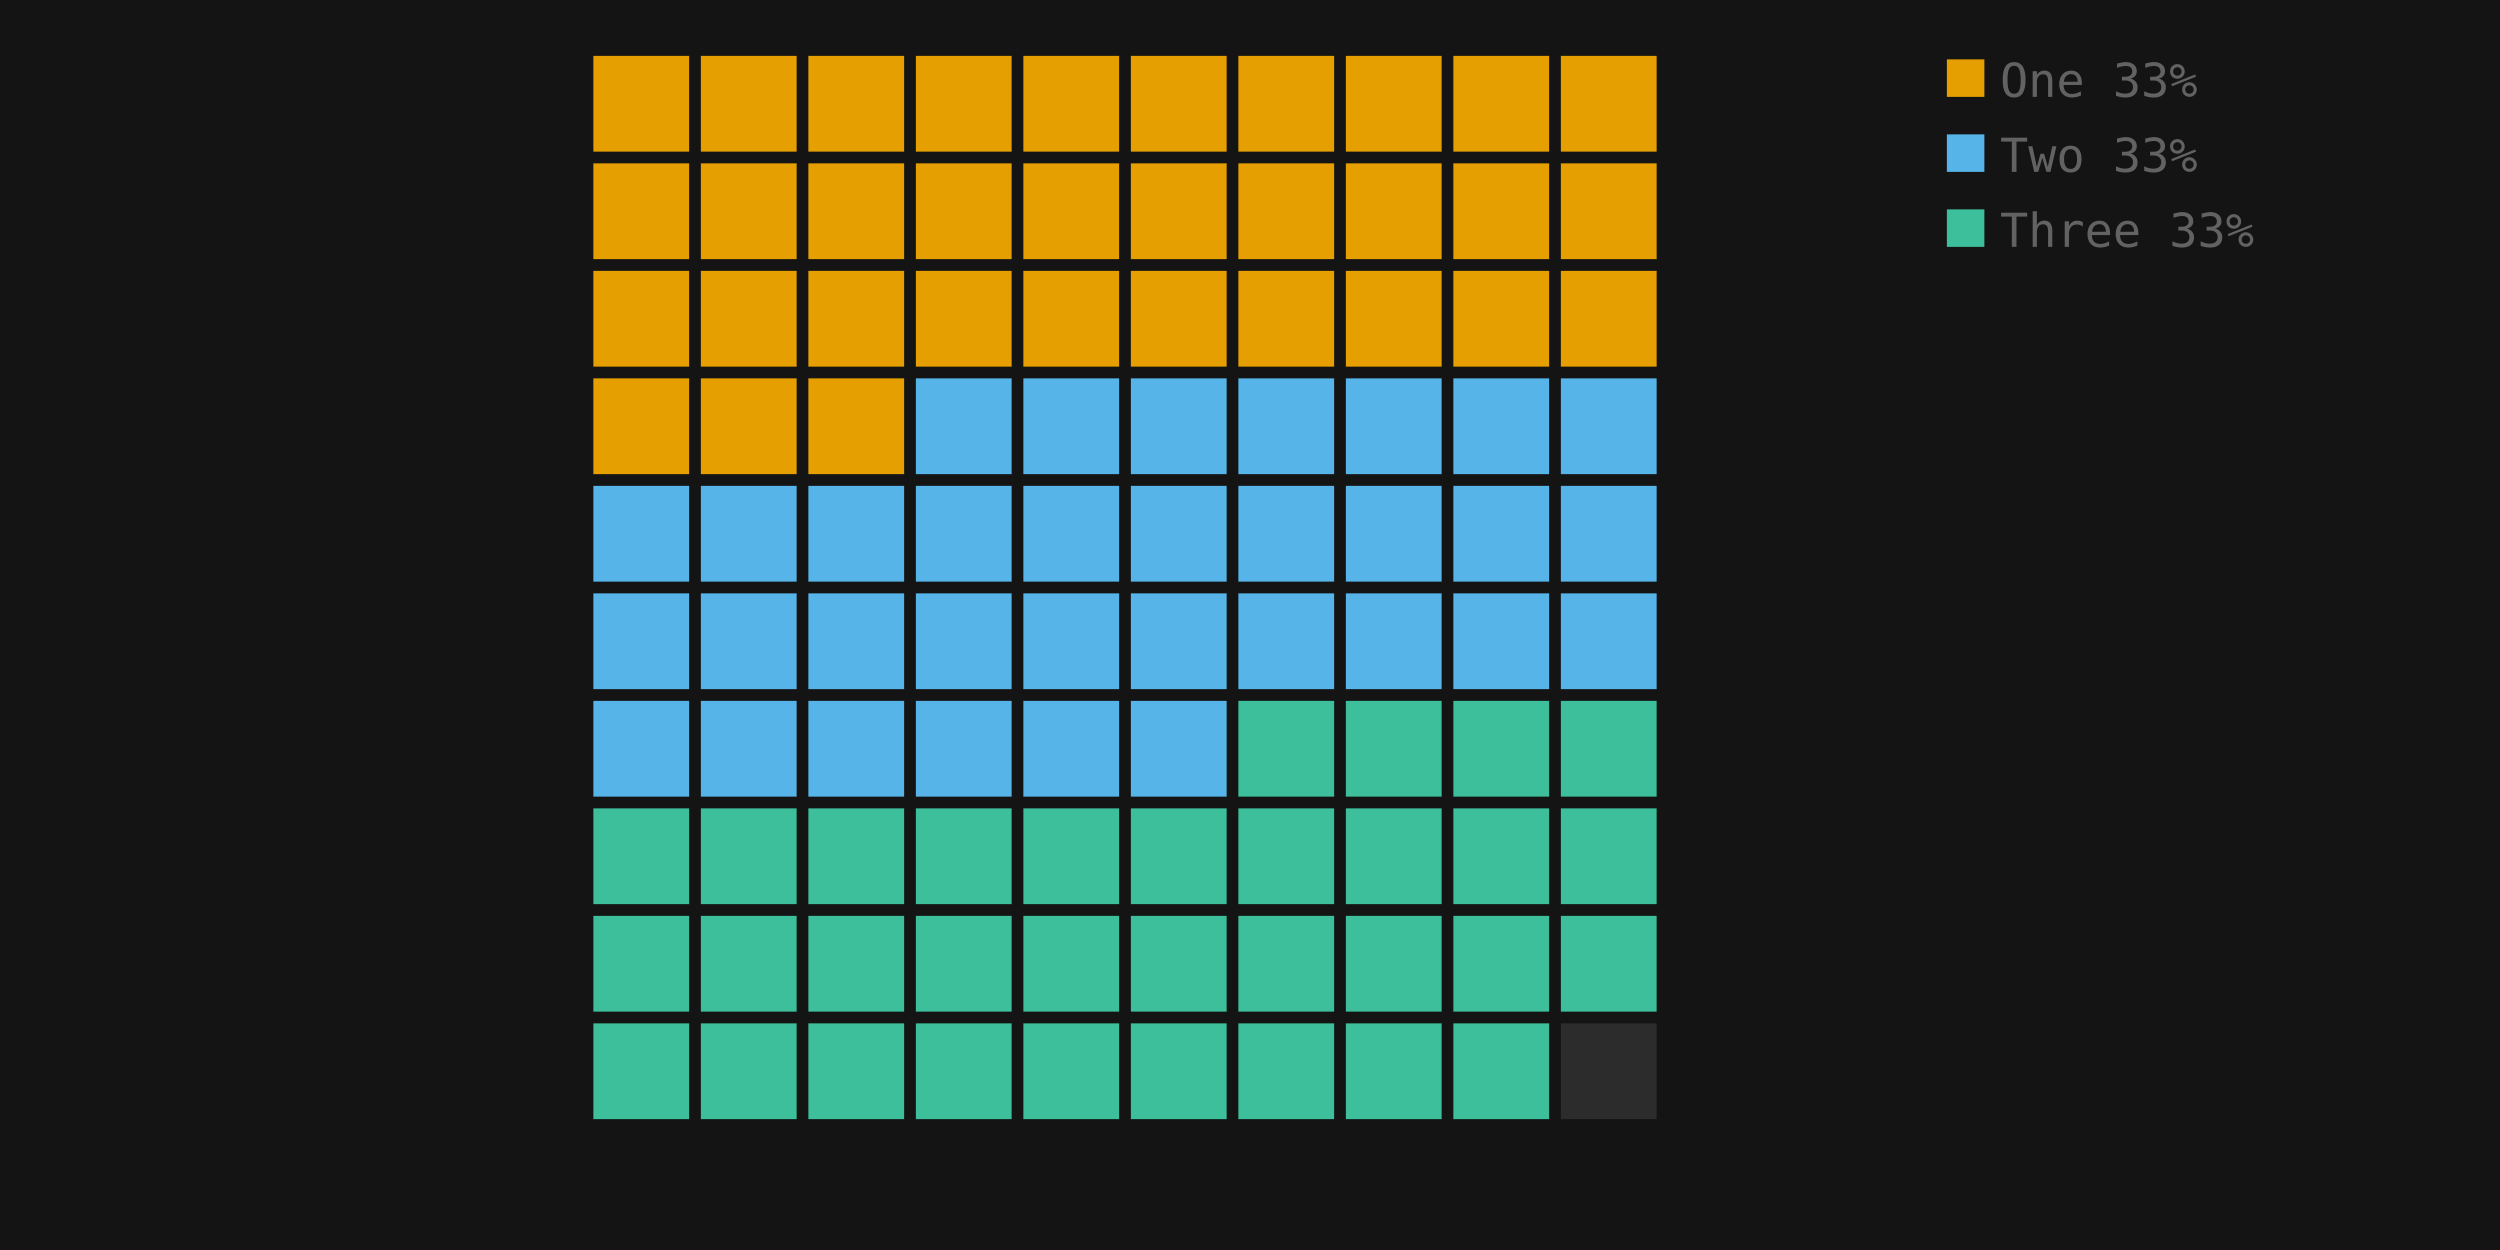
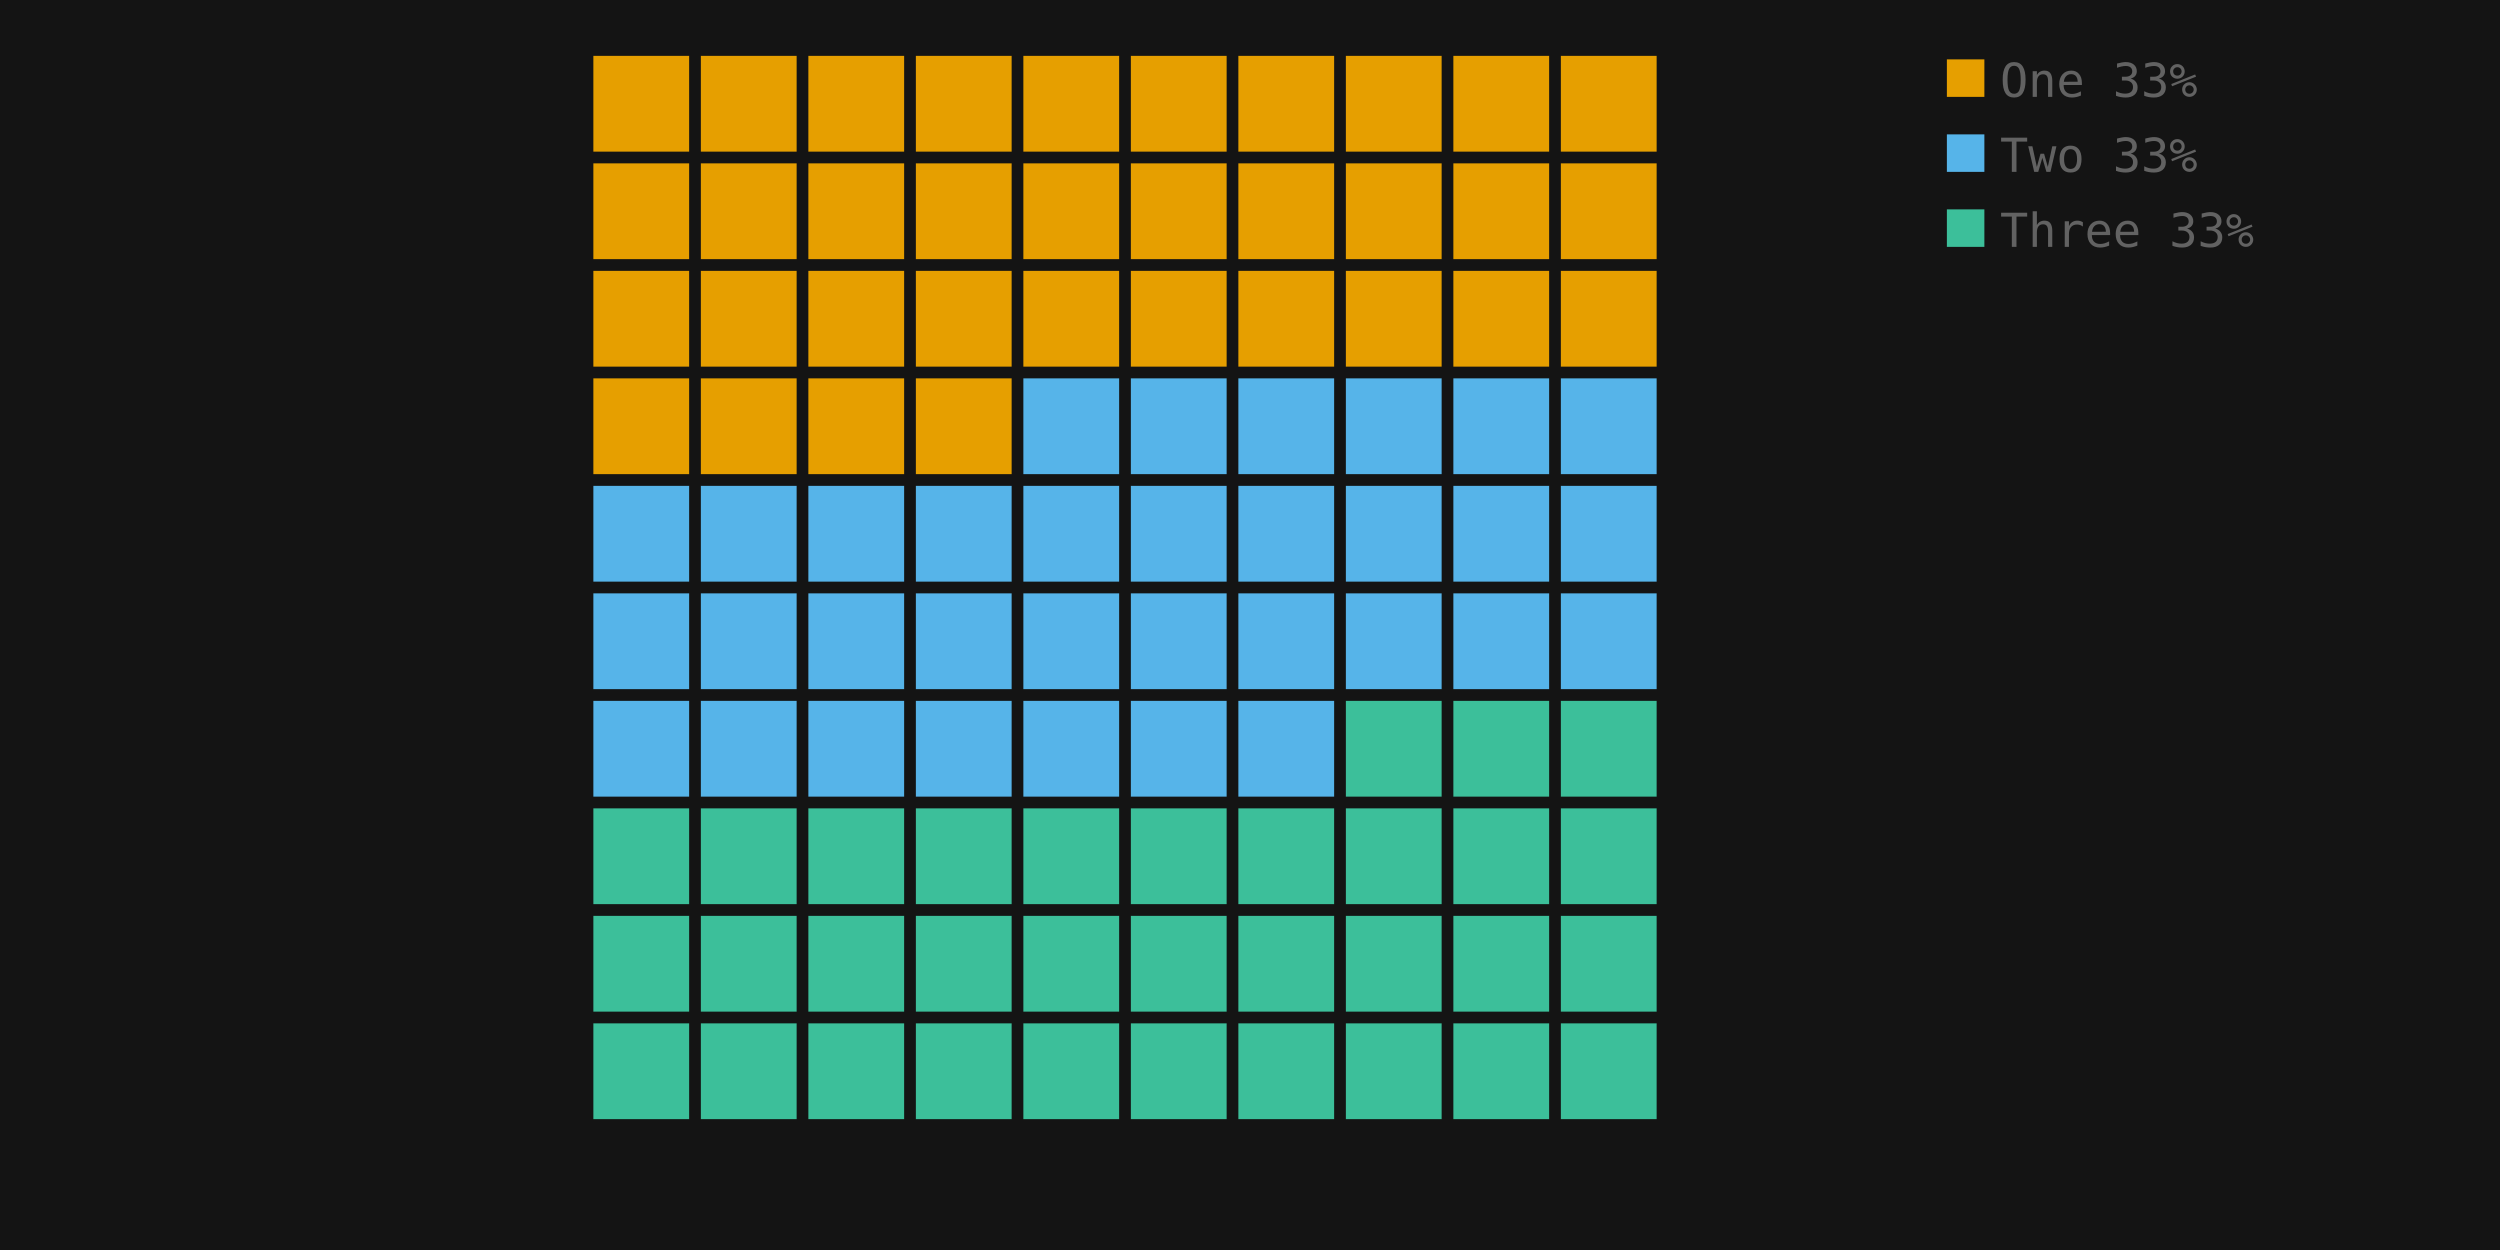
<svg xmlns="http://www.w3.org/2000/svg" viewBox="0 0 640 320" width="640" height="320">
  <rect width="100%" height="100%" fill="#141414" />
  <rect x="498.4" y="15.2" width="9.6" height="9.6" fill="#e69f00" />
  <text x="512" y="24.8" text-anchor="start" font-size="12" font-family="monospace" fill="#626262">One 33%</text>
  <rect x="498.4" y="34.4" width="9.6" height="9.6" fill="#56b4e9" />
  <text x="512" y="44" text-anchor="start" font-size="12" font-family="monospace" fill="#626262">Two 33%</text>
  <rect x="498.4" y="53.6" width="9.6" height="9.6" fill="#3cbf9a" />
  <text x="512" y="63.2" text-anchor="start" font-size="12" font-family="monospace" fill="#626262">Three 33%</text>
  <rect x="151.4" y="13.8" width="25.52" height="25.52" fill="#e69f00" stroke="#141414" stroke-width="1" />
  <rect x="178.92" y="13.8" width="25.52" height="25.52" fill="#e69f00" stroke="#141414" stroke-width="1" />
  <rect x="206.44" y="13.8" width="25.52" height="25.52" fill="#e69f00" stroke="#141414" stroke-width="1" />
  <rect x="233.96" y="13.8" width="25.52" height="25.52" fill="#e69f00" stroke="#141414" stroke-width="1" />
  <rect x="261.48" y="13.8" width="25.52" height="25.52" fill="#e69f00" stroke="#141414" stroke-width="1" />
  <rect x="289" y="13.8" width="25.52" height="25.52" fill="#e69f00" stroke="#141414" stroke-width="1" />
  <rect x="316.52" y="13.8" width="25.52" height="25.52" fill="#e69f00" stroke="#141414" stroke-width="1" />
  <rect x="344.04" y="13.8" width="25.52" height="25.52" fill="#e69f00" stroke="#141414" stroke-width="1" />
  <rect x="371.56" y="13.8" width="25.52" height="25.52" fill="#e69f00" stroke="#141414" stroke-width="1" />
  <rect x="399.08" y="13.8" width="25.52" height="25.52" fill="#e69f00" stroke="#141414" stroke-width="1" />
  <rect x="151.4" y="41.32" width="25.52" height="25.52" fill="#e69f00" stroke="#141414" stroke-width="1" />
  <rect x="178.92" y="41.32" width="25.52" height="25.52" fill="#e69f00" stroke="#141414" stroke-width="1" />
  <rect x="206.44" y="41.32" width="25.52" height="25.52" fill="#e69f00" stroke="#141414" stroke-width="1" />
  <rect x="233.96" y="41.32" width="25.52" height="25.52" fill="#e69f00" stroke="#141414" stroke-width="1" />
  <rect x="261.48" y="41.32" width="25.52" height="25.52" fill="#e69f00" stroke="#141414" stroke-width="1" />
  <rect x="289" y="41.32" width="25.52" height="25.52" fill="#e69f00" stroke="#141414" stroke-width="1" />
  <rect x="316.52" y="41.32" width="25.52" height="25.52" fill="#e69f00" stroke="#141414" stroke-width="1" />
  <rect x="344.04" y="41.32" width="25.52" height="25.52" fill="#e69f00" stroke="#141414" stroke-width="1" />
  <rect x="371.56" y="41.32" width="25.52" height="25.52" fill="#e69f00" stroke="#141414" stroke-width="1" />
  <rect x="399.08" y="41.32" width="25.52" height="25.52" fill="#e69f00" stroke="#141414" stroke-width="1" />
  <rect x="151.4" y="68.84" width="25.52" height="25.52" fill="#e69f00" stroke="#141414" stroke-width="1" />
  <rect x="178.92" y="68.84" width="25.52" height="25.52" fill="#e69f00" stroke="#141414" stroke-width="1" />
  <rect x="206.44" y="68.84" width="25.52" height="25.52" fill="#e69f00" stroke="#141414" stroke-width="1" />
  <rect x="233.96" y="68.84" width="25.52" height="25.52" fill="#e69f00" stroke="#141414" stroke-width="1" />
  <rect x="261.48" y="68.84" width="25.52" height="25.52" fill="#e69f00" stroke="#141414" stroke-width="1" />
  <rect x="289" y="68.84" width="25.52" height="25.52" fill="#e69f00" stroke="#141414" stroke-width="1" />
  <rect x="316.52" y="68.84" width="25.52" height="25.52" fill="#e69f00" stroke="#141414" stroke-width="1" />
  <rect x="344.04" y="68.84" width="25.52" height="25.52" fill="#e69f00" stroke="#141414" stroke-width="1" />
  <rect x="371.56" y="68.84" width="25.52" height="25.52" fill="#e69f00" stroke="#141414" stroke-width="1" />
  <rect x="399.08" y="68.84" width="25.52" height="25.52" fill="#e69f00" stroke="#141414" stroke-width="1" />
  <rect x="151.4" y="96.36" width="25.52" height="25.52" fill="#e69f00" stroke="#141414" stroke-width="1" />
  <rect x="178.92" y="96.36" width="25.52" height="25.52" fill="#e69f00" stroke="#141414" stroke-width="1" />
  <rect x="206.44" y="96.36" width="25.52" height="25.52" fill="#e69f00" stroke="#141414" stroke-width="1" />
-   <rect x="233.96" y="96.36" width="25.52" height="25.52" fill="#56b4e9" stroke="#141414" stroke-width="1" />
+   <rect x="233.96" y="96.36" width="25.52" height="25.52" fill="#e69f00" stroke="#141414" stroke-width="1" />
  <rect x="261.48" y="96.36" width="25.52" height="25.52" fill="#56b4e9" stroke="#141414" stroke-width="1" />
  <rect x="289" y="96.36" width="25.52" height="25.52" fill="#56b4e9" stroke="#141414" stroke-width="1" />
  <rect x="316.52" y="96.36" width="25.52" height="25.52" fill="#56b4e9" stroke="#141414" stroke-width="1" />
  <rect x="344.04" y="96.36" width="25.52" height="25.52" fill="#56b4e9" stroke="#141414" stroke-width="1" />
  <rect x="371.56" y="96.36" width="25.52" height="25.52" fill="#56b4e9" stroke="#141414" stroke-width="1" />
  <rect x="399.08" y="96.36" width="25.52" height="25.52" fill="#56b4e9" stroke="#141414" stroke-width="1" />
  <rect x="151.4" y="123.88" width="25.52" height="25.52" fill="#56b4e9" stroke="#141414" stroke-width="1" />
  <rect x="178.92" y="123.88" width="25.52" height="25.52" fill="#56b4e9" stroke="#141414" stroke-width="1" />
  <rect x="206.44" y="123.88" width="25.52" height="25.52" fill="#56b4e9" stroke="#141414" stroke-width="1" />
  <rect x="233.96" y="123.88" width="25.52" height="25.52" fill="#56b4e9" stroke="#141414" stroke-width="1" />
  <rect x="261.48" y="123.88" width="25.52" height="25.52" fill="#56b4e9" stroke="#141414" stroke-width="1" />
  <rect x="289" y="123.88" width="25.52" height="25.52" fill="#56b4e9" stroke="#141414" stroke-width="1" />
  <rect x="316.52" y="123.88" width="25.52" height="25.52" fill="#56b4e9" stroke="#141414" stroke-width="1" />
  <rect x="344.04" y="123.88" width="25.52" height="25.52" fill="#56b4e9" stroke="#141414" stroke-width="1" />
  <rect x="371.56" y="123.88" width="25.52" height="25.52" fill="#56b4e9" stroke="#141414" stroke-width="1" />
  <rect x="399.08" y="123.88" width="25.52" height="25.52" fill="#56b4e9" stroke="#141414" stroke-width="1" />
  <rect x="151.4" y="151.4" width="25.52" height="25.52" fill="#56b4e9" stroke="#141414" stroke-width="1" />
  <rect x="178.92" y="151.4" width="25.52" height="25.52" fill="#56b4e9" stroke="#141414" stroke-width="1" />
  <rect x="206.44" y="151.4" width="25.52" height="25.52" fill="#56b4e9" stroke="#141414" stroke-width="1" />
  <rect x="233.96" y="151.4" width="25.52" height="25.52" fill="#56b4e9" stroke="#141414" stroke-width="1" />
  <rect x="261.48" y="151.4" width="25.52" height="25.52" fill="#56b4e9" stroke="#141414" stroke-width="1" />
  <rect x="289" y="151.4" width="25.52" height="25.52" fill="#56b4e9" stroke="#141414" stroke-width="1" />
  <rect x="316.52" y="151.4" width="25.52" height="25.52" fill="#56b4e9" stroke="#141414" stroke-width="1" />
  <rect x="344.04" y="151.4" width="25.52" height="25.52" fill="#56b4e9" stroke="#141414" stroke-width="1" />
  <rect x="371.56" y="151.4" width="25.52" height="25.52" fill="#56b4e9" stroke="#141414" stroke-width="1" />
  <rect x="399.08" y="151.4" width="25.52" height="25.52" fill="#56b4e9" stroke="#141414" stroke-width="1" />
  <rect x="151.4" y="178.92" width="25.52" height="25.52" fill="#56b4e9" stroke="#141414" stroke-width="1" />
  <rect x="178.92" y="178.92" width="25.52" height="25.52" fill="#56b4e9" stroke="#141414" stroke-width="1" />
  <rect x="206.44" y="178.92" width="25.52" height="25.52" fill="#56b4e9" stroke="#141414" stroke-width="1" />
  <rect x="233.96" y="178.92" width="25.52" height="25.52" fill="#56b4e9" stroke="#141414" stroke-width="1" />
  <rect x="261.48" y="178.92" width="25.52" height="25.52" fill="#56b4e9" stroke="#141414" stroke-width="1" />
  <rect x="289" y="178.92" width="25.52" height="25.52" fill="#56b4e9" stroke="#141414" stroke-width="1" />
-   <rect x="316.52" y="178.92" width="25.52" height="25.52" fill="#3cbf9a" stroke="#141414" stroke-width="1" />
+   <rect x="316.52" y="178.92" width="25.52" height="25.52" fill="#56b4e9" stroke="#141414" stroke-width="1" />
  <rect x="344.04" y="178.92" width="25.52" height="25.52" fill="#3cbf9a" stroke="#141414" stroke-width="1" />
  <rect x="371.56" y="178.92" width="25.52" height="25.52" fill="#3cbf9a" stroke="#141414" stroke-width="1" />
  <rect x="399.08" y="178.92" width="25.52" height="25.52" fill="#3cbf9a" stroke="#141414" stroke-width="1" />
  <rect x="151.4" y="206.44" width="25.52" height="25.52" fill="#3cbf9a" stroke="#141414" stroke-width="1" />
  <rect x="178.92" y="206.44" width="25.52" height="25.52" fill="#3cbf9a" stroke="#141414" stroke-width="1" />
  <rect x="206.44" y="206.44" width="25.52" height="25.52" fill="#3cbf9a" stroke="#141414" stroke-width="1" />
  <rect x="233.96" y="206.44" width="25.52" height="25.52" fill="#3cbf9a" stroke="#141414" stroke-width="1" />
  <rect x="261.48" y="206.44" width="25.52" height="25.52" fill="#3cbf9a" stroke="#141414" stroke-width="1" />
  <rect x="289" y="206.44" width="25.52" height="25.52" fill="#3cbf9a" stroke="#141414" stroke-width="1" />
  <rect x="316.52" y="206.44" width="25.52" height="25.52" fill="#3cbf9a" stroke="#141414" stroke-width="1" />
  <rect x="344.04" y="206.44" width="25.52" height="25.52" fill="#3cbf9a" stroke="#141414" stroke-width="1" />
  <rect x="371.56" y="206.44" width="25.52" height="25.52" fill="#3cbf9a" stroke="#141414" stroke-width="1" />
  <rect x="399.08" y="206.44" width="25.52" height="25.52" fill="#3cbf9a" stroke="#141414" stroke-width="1" />
  <rect x="151.4" y="233.96" width="25.52" height="25.52" fill="#3cbf9a" stroke="#141414" stroke-width="1" />
  <rect x="178.92" y="233.96" width="25.52" height="25.52" fill="#3cbf9a" stroke="#141414" stroke-width="1" />
  <rect x="206.44" y="233.96" width="25.52" height="25.52" fill="#3cbf9a" stroke="#141414" stroke-width="1" />
  <rect x="233.96" y="233.96" width="25.52" height="25.52" fill="#3cbf9a" stroke="#141414" stroke-width="1" />
  <rect x="261.48" y="233.96" width="25.52" height="25.52" fill="#3cbf9a" stroke="#141414" stroke-width="1" />
  <rect x="289" y="233.96" width="25.52" height="25.52" fill="#3cbf9a" stroke="#141414" stroke-width="1" />
  <rect x="316.52" y="233.96" width="25.52" height="25.52" fill="#3cbf9a" stroke="#141414" stroke-width="1" />
  <rect x="344.04" y="233.96" width="25.52" height="25.52" fill="#3cbf9a" stroke="#141414" stroke-width="1" />
  <rect x="371.56" y="233.96" width="25.52" height="25.52" fill="#3cbf9a" stroke="#141414" stroke-width="1" />
  <rect x="399.08" y="233.96" width="25.52" height="25.52" fill="#3cbf9a" stroke="#141414" stroke-width="1" />
  <rect x="151.4" y="261.48" width="25.52" height="25.52" fill="#3cbf9a" stroke="#141414" stroke-width="1" />
  <rect x="178.92" y="261.48" width="25.52" height="25.52" fill="#3cbf9a" stroke="#141414" stroke-width="1" />
  <rect x="206.44" y="261.48" width="25.52" height="25.52" fill="#3cbf9a" stroke="#141414" stroke-width="1" />
  <rect x="233.96" y="261.48" width="25.52" height="25.52" fill="#3cbf9a" stroke="#141414" stroke-width="1" />
  <rect x="261.48" y="261.48" width="25.52" height="25.52" fill="#3cbf9a" stroke="#141414" stroke-width="1" />
  <rect x="289" y="261.48" width="25.52" height="25.52" fill="#3cbf9a" stroke="#141414" stroke-width="1" />
  <rect x="316.52" y="261.48" width="25.52" height="25.52" fill="#3cbf9a" stroke="#141414" stroke-width="1" />
  <rect x="344.04" y="261.48" width="25.52" height="25.52" fill="#3cbf9a" stroke="#141414" stroke-width="1" />
  <rect x="371.56" y="261.48" width="25.52" height="25.52" fill="#3cbf9a" stroke="#141414" stroke-width="1" />
-   <rect x="399.08" y="261.48" width="25.52" height="25.52" fill="#2c2c2c" stroke="#141414" stroke-width="1" />
+   <rect x="399.08" y="261.48" width="25.52" height="25.52" fill="#3cbf9a" stroke="#141414" stroke-width="1" />
</svg>
